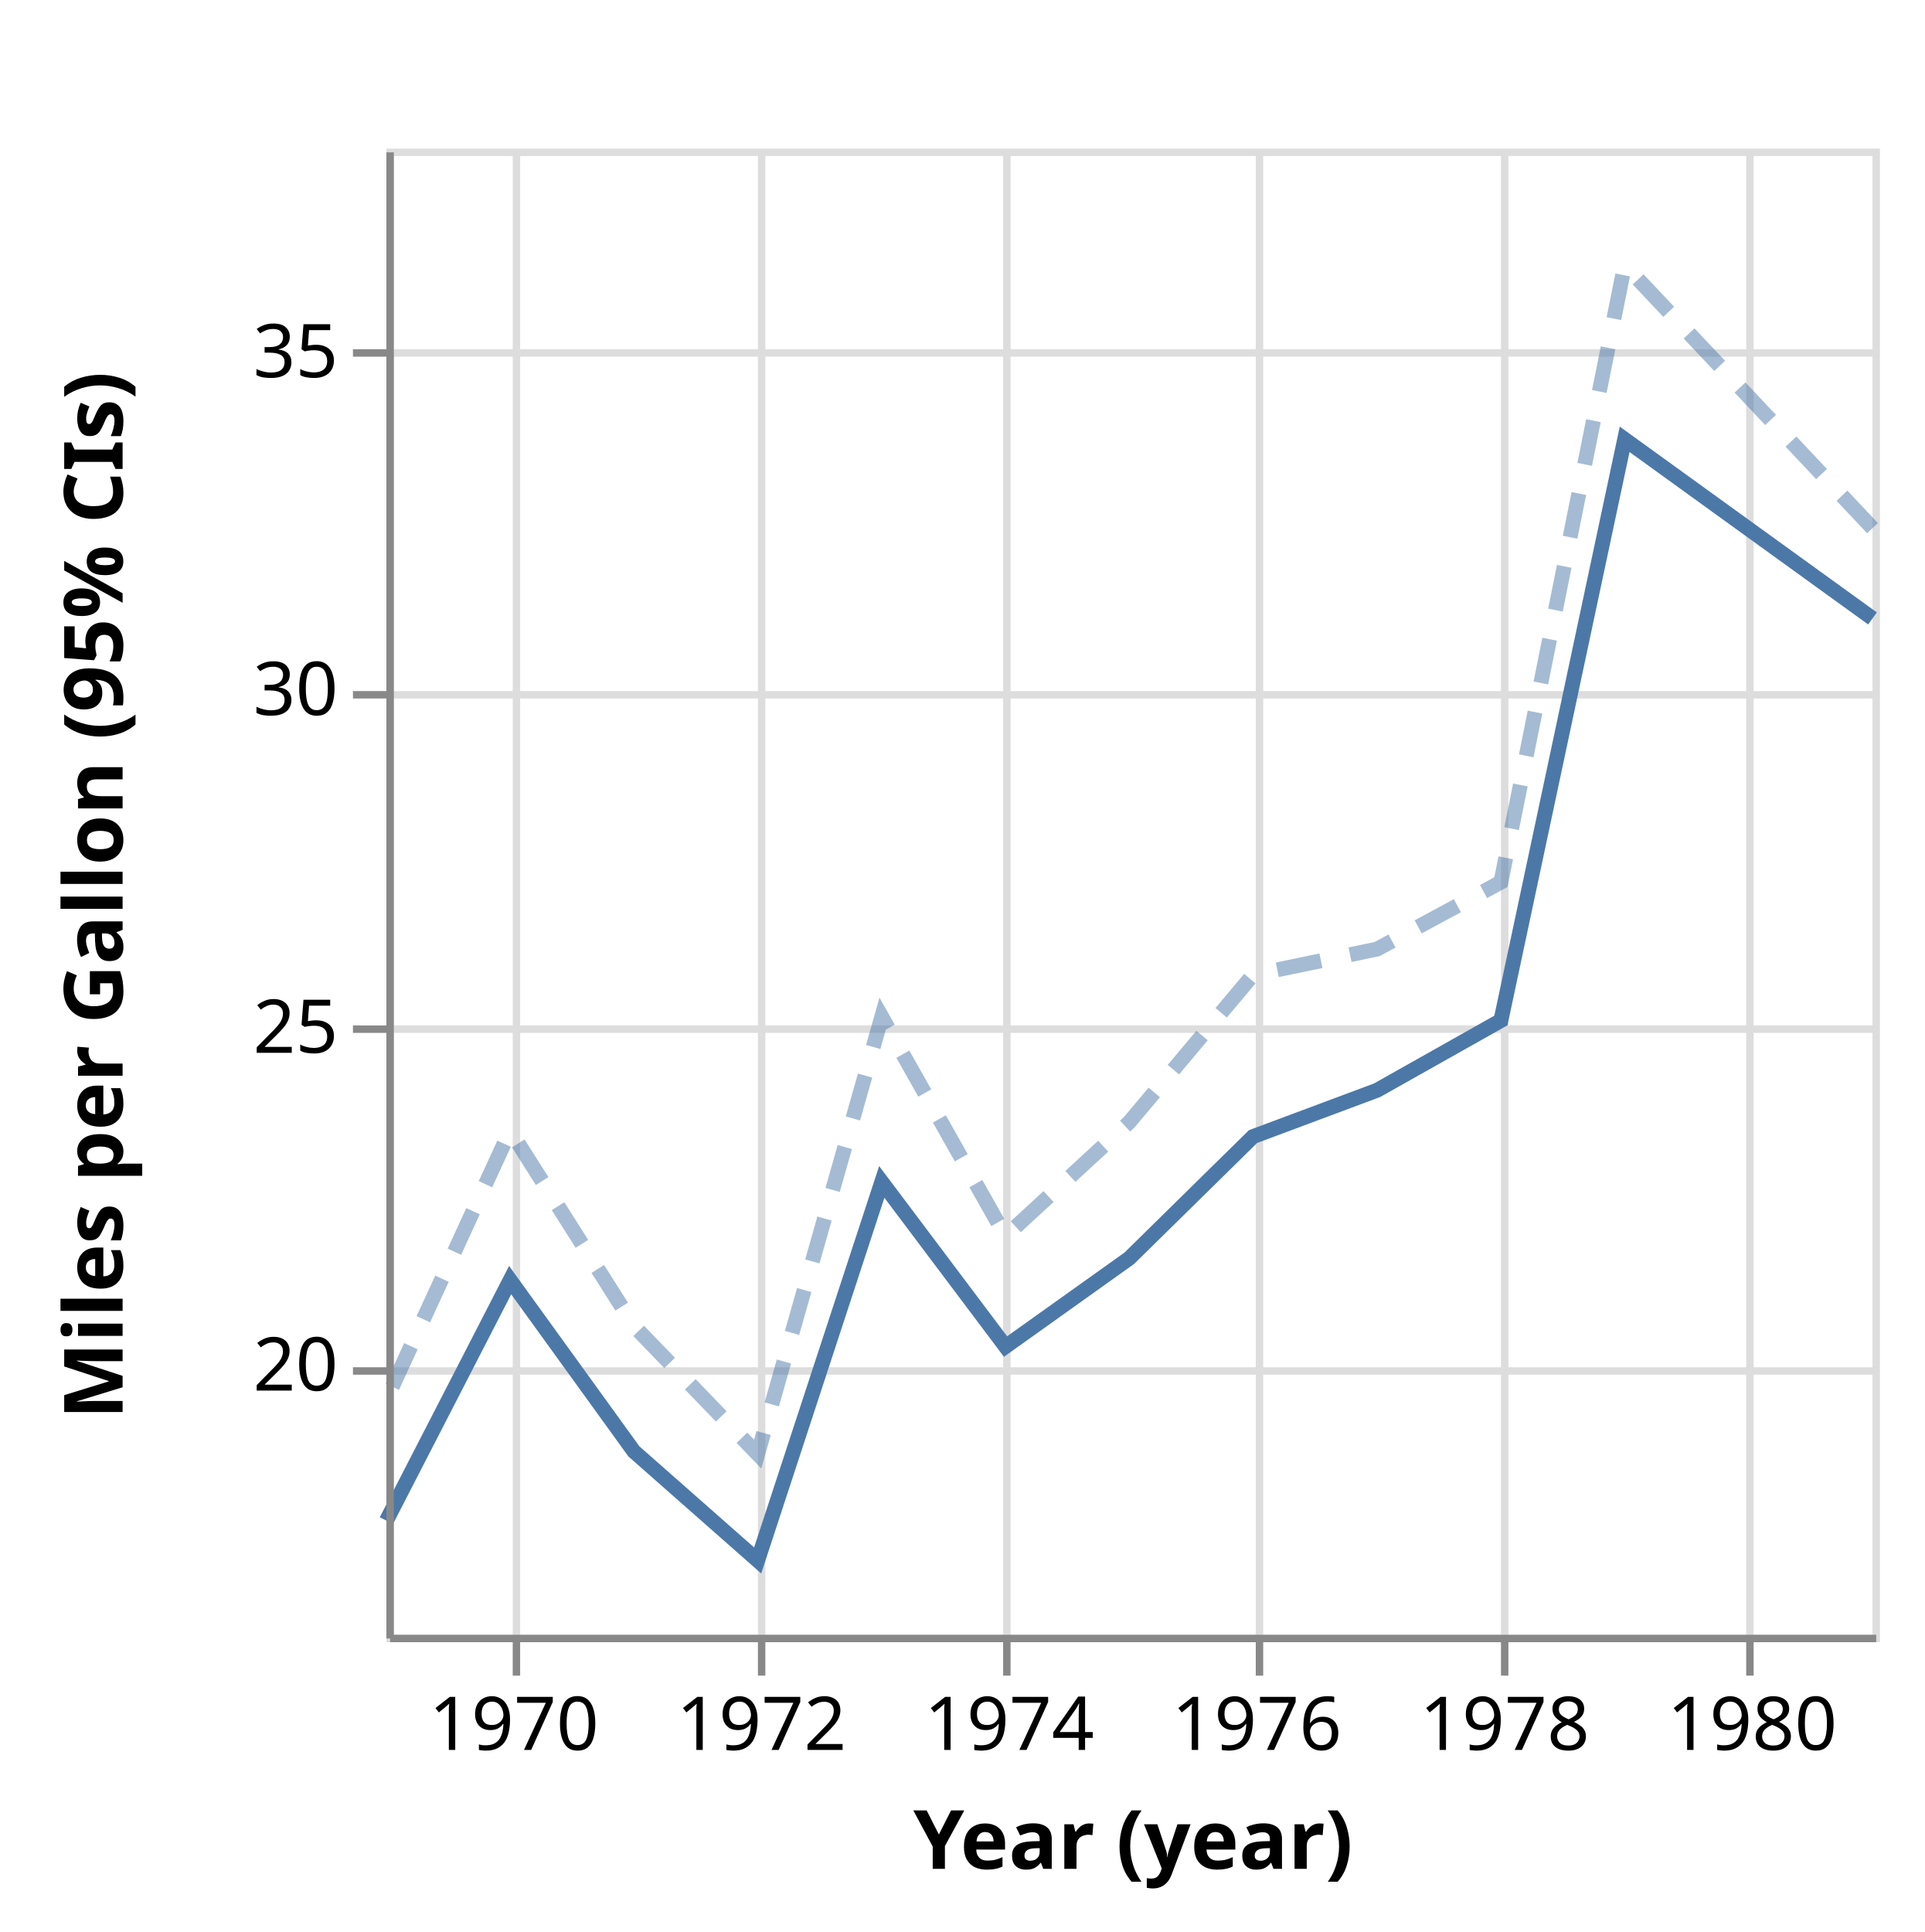
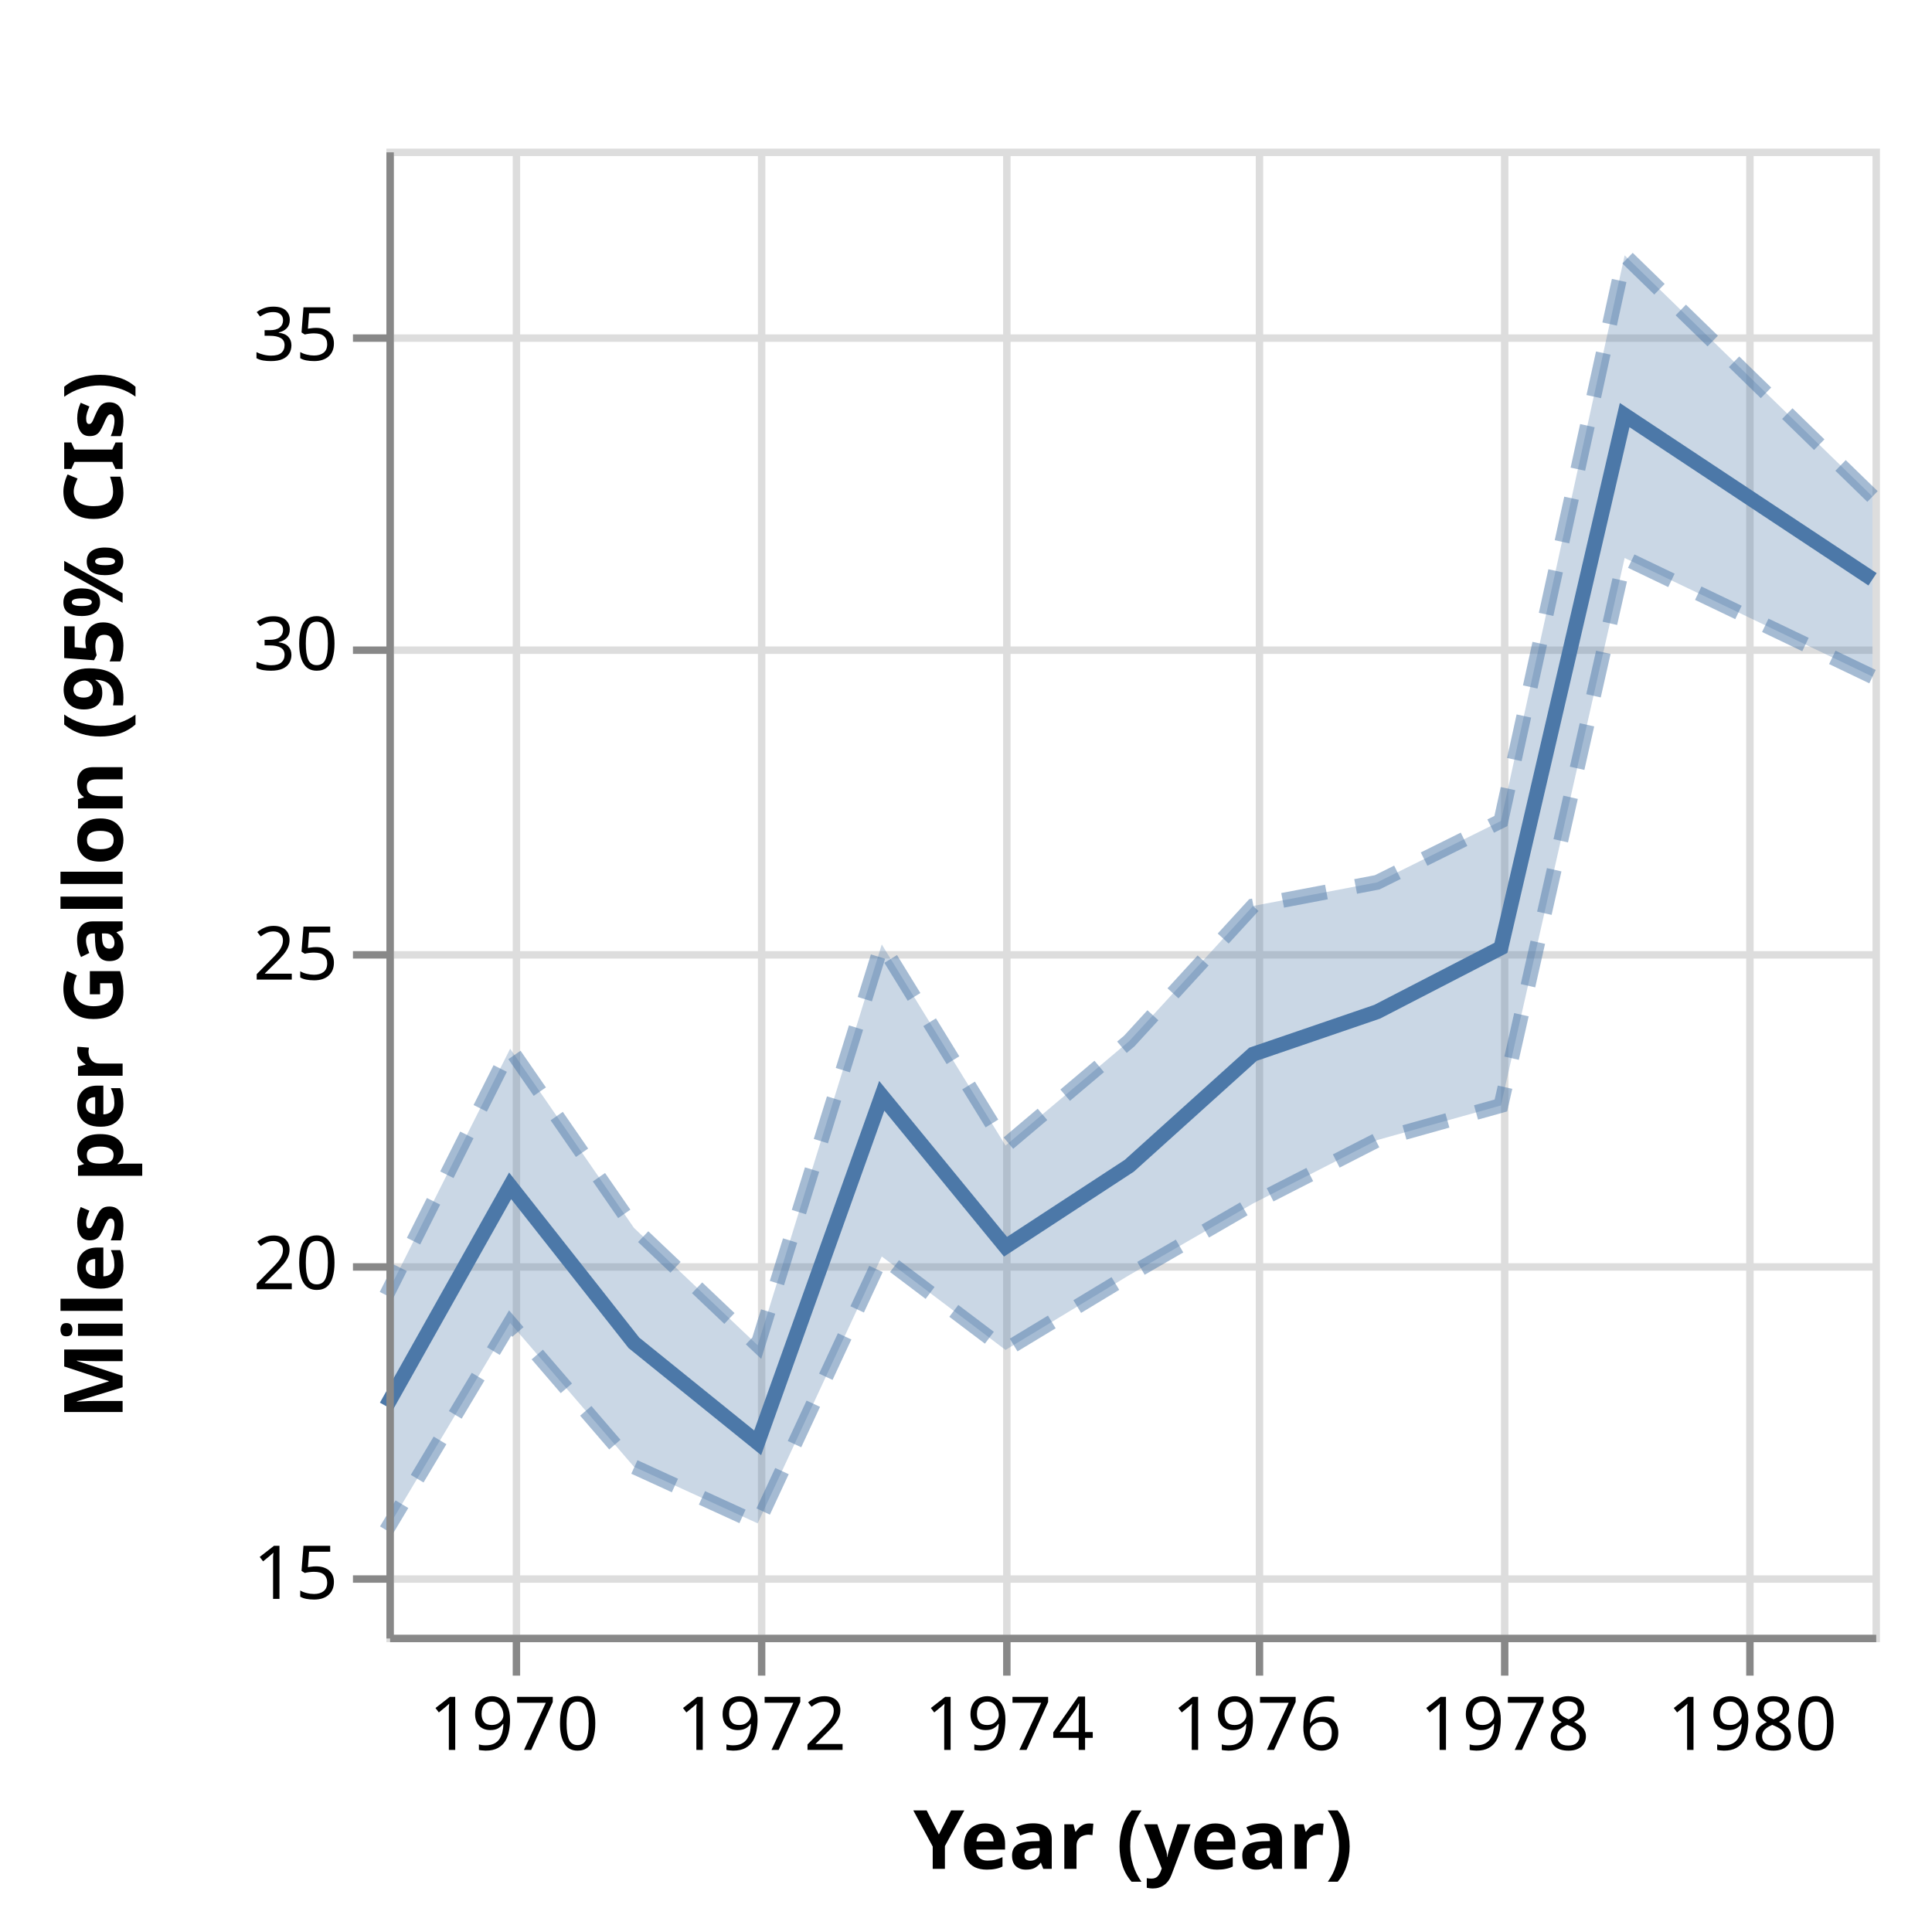
<svg xmlns="http://www.w3.org/2000/svg" class="marks" width="259" height="260" viewBox="0 0 259 260" version="1.1">
  <g transform="translate(52,20)">
    <g class="mark-group role-frame root">
      <g transform="translate(0,0)">
        <path class="background" d="M0.5,0.5h200v200h-200Z" style="fill: none; stroke: #ddd;" />
        <g>
          <g class="mark-group role-axis">
            <g transform="translate(0.5,200.5)">
              <path class="background" d="M0,0h0v0h0Z" style="pointer-events: none; fill: none;" />
              <g>
                <g class="mark-rule role-axis-grid" style="pointer-events: none;">
                  <line transform="translate(17,-200)" x2="0" y2="200" style="fill: none; stroke: #ddd; stroke-width: 1; opacity: 1;" />
                  <line transform="translate(50,-200)" x2="0" y2="200" style="fill: none; stroke: #ddd; stroke-width: 1; opacity: 1;" />
                  <line transform="translate(83,-200)" x2="0" y2="200" style="fill: none; stroke: #ddd; stroke-width: 1; opacity: 1;" />
                  <line transform="translate(117,-200)" x2="0" y2="200" style="fill: none; stroke: #ddd; stroke-width: 1; opacity: 1;" />
                  <line transform="translate(150,-200)" x2="0" y2="200" style="fill: none; stroke: #ddd; stroke-width: 1; opacity: 1;" />
                  <line transform="translate(183,-200)" x2="0" y2="200" style="fill: none; stroke: #ddd; stroke-width: 1; opacity: 1;" />
                </g>
              </g>
            </g>
          </g>
          <g class="mark-group role-axis">
            <g transform="translate(0.5,0.5)">
              <path class="background" d="M0,0h0v0h0Z" style="pointer-events: none; fill: none;" />
              <g>
                <g class="mark-rule role-axis-grid" style="pointer-events: none;">
-                   <line transform="translate(0,164)" x2="200" y2="0" style="fill: none; stroke: #ddd; stroke-width: 1; opacity: 1;" />
-                   <line transform="translate(0,118)" x2="200" y2="0" style="fill: none; stroke: #ddd; stroke-width: 1; opacity: 1;" />
-                   <line transform="translate(0,73)" x2="200" y2="0" style="fill: none; stroke: #ddd; stroke-width: 1; opacity: 1;" />
-                   <line transform="translate(0,27)" x2="200" y2="0" style="fill: none; stroke: #ddd; stroke-width: 1; opacity: 1;" />
+                   <line transform="translate(0,192)" x2="200" y2="0" style="fill: none; stroke: #ddd; stroke-width: 1; opacity: 1;" />
+                   <line transform="translate(0,150)" x2="200" y2="0" style="fill: none; stroke: #ddd; stroke-width: 1; opacity: 1;" />
+                   <line transform="translate(0,108)" x2="200" y2="0" style="fill: none; stroke: #ddd; stroke-width: 1; opacity: 1;" />
+                   <line transform="translate(0,67)" x2="200" y2="0" style="fill: none; stroke: #ddd; stroke-width: 1; opacity: 1;" />
+                   <line transform="translate(0,25)" x2="200" y2="0" style="fill: none; stroke: #ddd; stroke-width: 1; opacity: 1;" />
                </g>
              </g>
            </g>
          </g>
          <g class="mark-area role-mark layer_0_layer_0_marks">
-             <path style="fill: #4c78a8; opacity: 0.3;" />
+             <path d="M200,71.057L166.644,55.088L149.989,128.772L133.333,133.428L116.632,141.964L99.977,151.596L83.322,161.667L66.667,149.09L49.966,185.005L33.311,177.388L16.655,158.043L0,185.927L0,154.31L16.655,121.131L33.311,145.238L49.966,161.042L66.667,107.099L83.322,134.167L99.977,120.098L116.632,101.923L133.333,98.744L149.989,90.488L166.644,14.364L200,46.818Z" style="fill: #4c78a8; opacity: 0.3;" />
          </g>
          <g class="mark-line role-mark layer_0_layer_1_marks">
-             <path style="fill: none; stroke: #4c78a8; stroke-width: 2; stroke-dasharray: 6,4; opacity: 0.5;" />
+             <path d="M200,71.057L166.644,55.088L149.989,128.772L133.333,133.428L116.632,141.964L99.977,151.596L83.322,161.667L66.667,149.09L49.966,185.005L33.311,177.388L16.655,158.043L0,185.927" style="fill: none; stroke: #4c78a8; stroke-width: 2; stroke-dasharray: 6,4; opacity: 0.5;" />
          </g>
          <g class="mark-line role-mark layer_0_layer_2_marks">
-             <path d="M200,51.075L166.644,15.67L149.989,98.714L133.333,107.721L116.632,111.189L99.977,131.016L83.322,146.364L66.667,116.835L49.966,175.682L33.311,158.442L16.655,132.143L0,168.339" style="fill: none; stroke: #4c78a8; stroke-width: 2; stroke-dasharray: 6,4; opacity: 0.5;" />
+             <path d="M200,46.818L166.644,14.364L149.989,90.488L133.333,98.744L116.632,101.923L99.977,120.098L83.322,134.167L66.667,107.099L49.966,161.042L33.311,145.238L16.655,121.131L0,154.31" style="fill: none; stroke: #4c78a8; stroke-width: 2; stroke-dasharray: 6,4; opacity: 0.5;" />
          </g>
          <g class="mark-line role-mark layer_1_marks">
-             <path d="M200,63.227L166.644,39.122L149.989,117.335L133.333,126.717L116.632,132.955L99.977,149.332L83.322,161.212L66.667,139.057L49.966,190L33.311,175.325L16.655,152.273L0,184.639" style="fill: none; stroke: #4c78a8; stroke-width: 2;" />
+             <path d="M200,57.958L166.644,35.862L149.989,107.557L133.333,116.157L116.632,121.875L99.977,136.887L83.322,147.778L66.667,127.469L49.966,174.167L33.311,160.714L16.655,139.583L0,169.253" style="fill: none; stroke: #4c78a8; stroke-width: 2;" />
          </g>
          <g class="mark-group role-axis">
            <g transform="translate(0.5,200.5)">
              <path class="background" d="M0,0h0v0h0Z" style="pointer-events: none; fill: none;" />
              <g>
                <g class="mark-rule role-axis-tick" style="pointer-events: none;">
                  <line transform="translate(17,0)" x2="0" y2="5" style="fill: none; stroke: #888; stroke-width: 1; opacity: 1;" />
                  <line transform="translate(50,0)" x2="0" y2="5" style="fill: none; stroke: #888; stroke-width: 1; opacity: 1;" />
                  <line transform="translate(83,0)" x2="0" y2="5" style="fill: none; stroke: #888; stroke-width: 1; opacity: 1;" />
                  <line transform="translate(117,0)" x2="0" y2="5" style="fill: none; stroke: #888; stroke-width: 1; opacity: 1;" />
                  <line transform="translate(150,0)" x2="0" y2="5" style="fill: none; stroke: #888; stroke-width: 1; opacity: 1;" />
                  <line transform="translate(183,0)" x2="0" y2="5" style="fill: none; stroke: #888; stroke-width: 1; opacity: 1;" />
                </g>
                <g class="mark-text role-axis-label" style="pointer-events: none;">
                  <text text-anchor="middle" transform="translate(16.65526,15)" style="font-family: sans-serif; font-size: 10px; fill: #000; opacity: 1;">1970</text>
                  <text text-anchor="middle" transform="translate(49.96578,15)" style="font-family: sans-serif; font-size: 10px; fill: #000; opacity: 1;">1972</text>
                  <text text-anchor="middle" transform="translate(83.32193,15)" style="font-family: sans-serif; font-size: 10px; fill: #000; opacity: 1;">1974</text>
                  <text text-anchor="middle" transform="translate(116.6324,15)" style="font-family: sans-serif; font-size: 10px; fill: #000; opacity: 1;">1976</text>
                  <text text-anchor="middle" transform="translate(149.9886,15)" style="font-family: sans-serif; font-size: 10px; fill: #000; opacity: 1;">1978</text>
                  <text text-anchor="middle" transform="translate(183.2991,15)" style="font-family: sans-serif; font-size: 10px; fill: #000; opacity: 1;">1980</text>
                </g>
                <g class="mark-rule role-axis-domain" style="pointer-events: none;">
                  <line transform="translate(0,0)" x2="200" y2="0" style="fill: none; stroke: #888; stroke-width: 1; opacity: 1;" />
                </g>
                <g class="mark-text role-axis-title" style="pointer-events: none;">
                  <text text-anchor="middle" transform="translate(100,31)" style="font-family: sans-serif; font-size: 11px; font-weight: bold; fill: #000; opacity: 1;">Year (year)</text>
                </g>
              </g>
            </g>
          </g>
          <g class="mark-group role-axis">
            <g transform="translate(0.5,0.5)">
              <path class="background" d="M0,0h0v0h0Z" style="pointer-events: none; fill: none;" />
              <g>
                <g class="mark-rule role-axis-tick" style="pointer-events: none;">
-                   <line transform="translate(0,164)" x2="-5" y2="0" style="fill: none; stroke: #888; stroke-width: 1; opacity: 1;" />
-                   <line transform="translate(0,118)" x2="-5" y2="0" style="fill: none; stroke: #888; stroke-width: 1; opacity: 1;" />
-                   <line transform="translate(0,73)" x2="-5" y2="0" style="fill: none; stroke: #888; stroke-width: 1; opacity: 1;" />
-                   <line transform="translate(0,27)" x2="-5" y2="0" style="fill: none; stroke: #888; stroke-width: 1; opacity: 1;" />
+                   <line transform="translate(0,192)" x2="-5" y2="0" style="fill: none; stroke: #888; stroke-width: 1; opacity: 1;" />
+                   <line transform="translate(0,150)" x2="-5" y2="0" style="fill: none; stroke: #888; stroke-width: 1; opacity: 1;" />
+                   <line transform="translate(0,108)" x2="-5" y2="0" style="fill: none; stroke: #888; stroke-width: 1; opacity: 1;" />
+                   <line transform="translate(0,67)" x2="-5" y2="0" style="fill: none; stroke: #888; stroke-width: 1; opacity: 1;" />
+                   <line transform="translate(0,25)" x2="-5" y2="0" style="fill: none; stroke: #888; stroke-width: 1; opacity: 1;" />
                </g>
                <g class="mark-text role-axis-label" style="pointer-events: none;">
-                   <text text-anchor="end" transform="translate(-7,166.6364)" style="font-family: sans-serif; font-size: 10px; fill: #000; opacity: 1;">20</text>
-                   <text text-anchor="end" transform="translate(-7,121.1818)" style="font-family: sans-serif; font-size: 10px; fill: #000; opacity: 1;">25</text>
-                   <text text-anchor="end" transform="translate(-7,75.72727)" style="font-family: sans-serif; font-size: 10px; fill: #000; opacity: 1;">30</text>
-                   <text text-anchor="end" transform="translate(-7,30.27273)" style="font-family: sans-serif; font-size: 10px; fill: #000; opacity: 1;">35</text>
+                   <text text-anchor="end" transform="translate(-7,194.6667)" style="font-family: sans-serif; font-size: 10px; fill: #000; opacity: 1;">15</text>
+                   <text text-anchor="end" transform="translate(-7,153)" style="font-family: sans-serif; font-size: 10px; fill: #000; opacity: 1;">20</text>
+                   <text text-anchor="end" transform="translate(-7,111.3333)" style="font-family: sans-serif; font-size: 10px; fill: #000; opacity: 1;">25</text>
+                   <text text-anchor="end" transform="translate(-7,69.66667)" style="font-family: sans-serif; font-size: 10px; fill: #000; opacity: 1;">30</text>
+                   <text text-anchor="end" transform="translate(-7,28)" style="font-family: sans-serif; font-size: 10px; fill: #000; opacity: 1;">35</text>
                </g>
                <g class="mark-rule role-axis-domain" style="pointer-events: none;">
                  <line transform="translate(0,200)" x2="0" y2="-200" style="fill: none; stroke: #888; stroke-width: 1; opacity: 1;" />
                </g>
                <g class="mark-text role-axis-title" style="pointer-events: none;">
                  <text text-anchor="middle" transform="translate(-34,100) rotate(-90) translate(0,-2)" style="font-family: sans-serif; font-size: 11px; font-weight: bold; fill: #000; opacity: 1;">Miles per Gallon (95% CIs)</text>
                </g>
              </g>
            </g>
          </g>
        </g>
      </g>
    </g>
  </g>
</svg>
